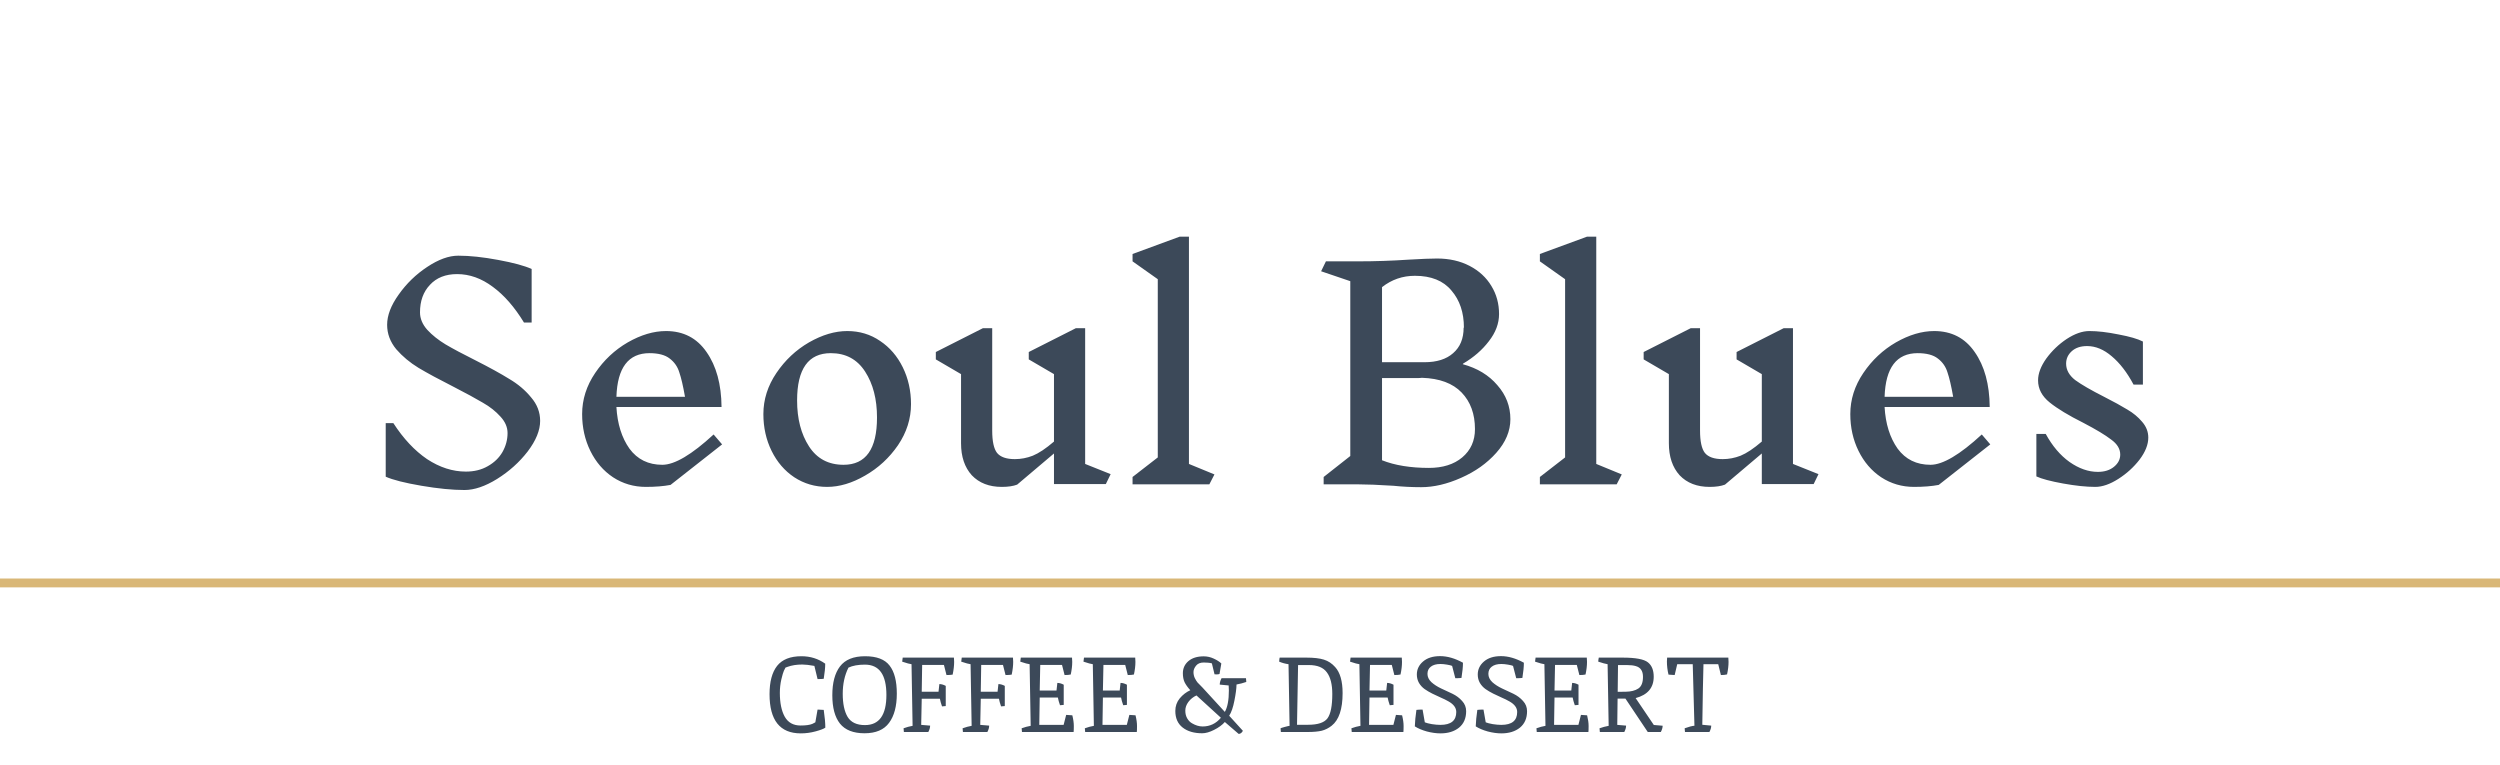
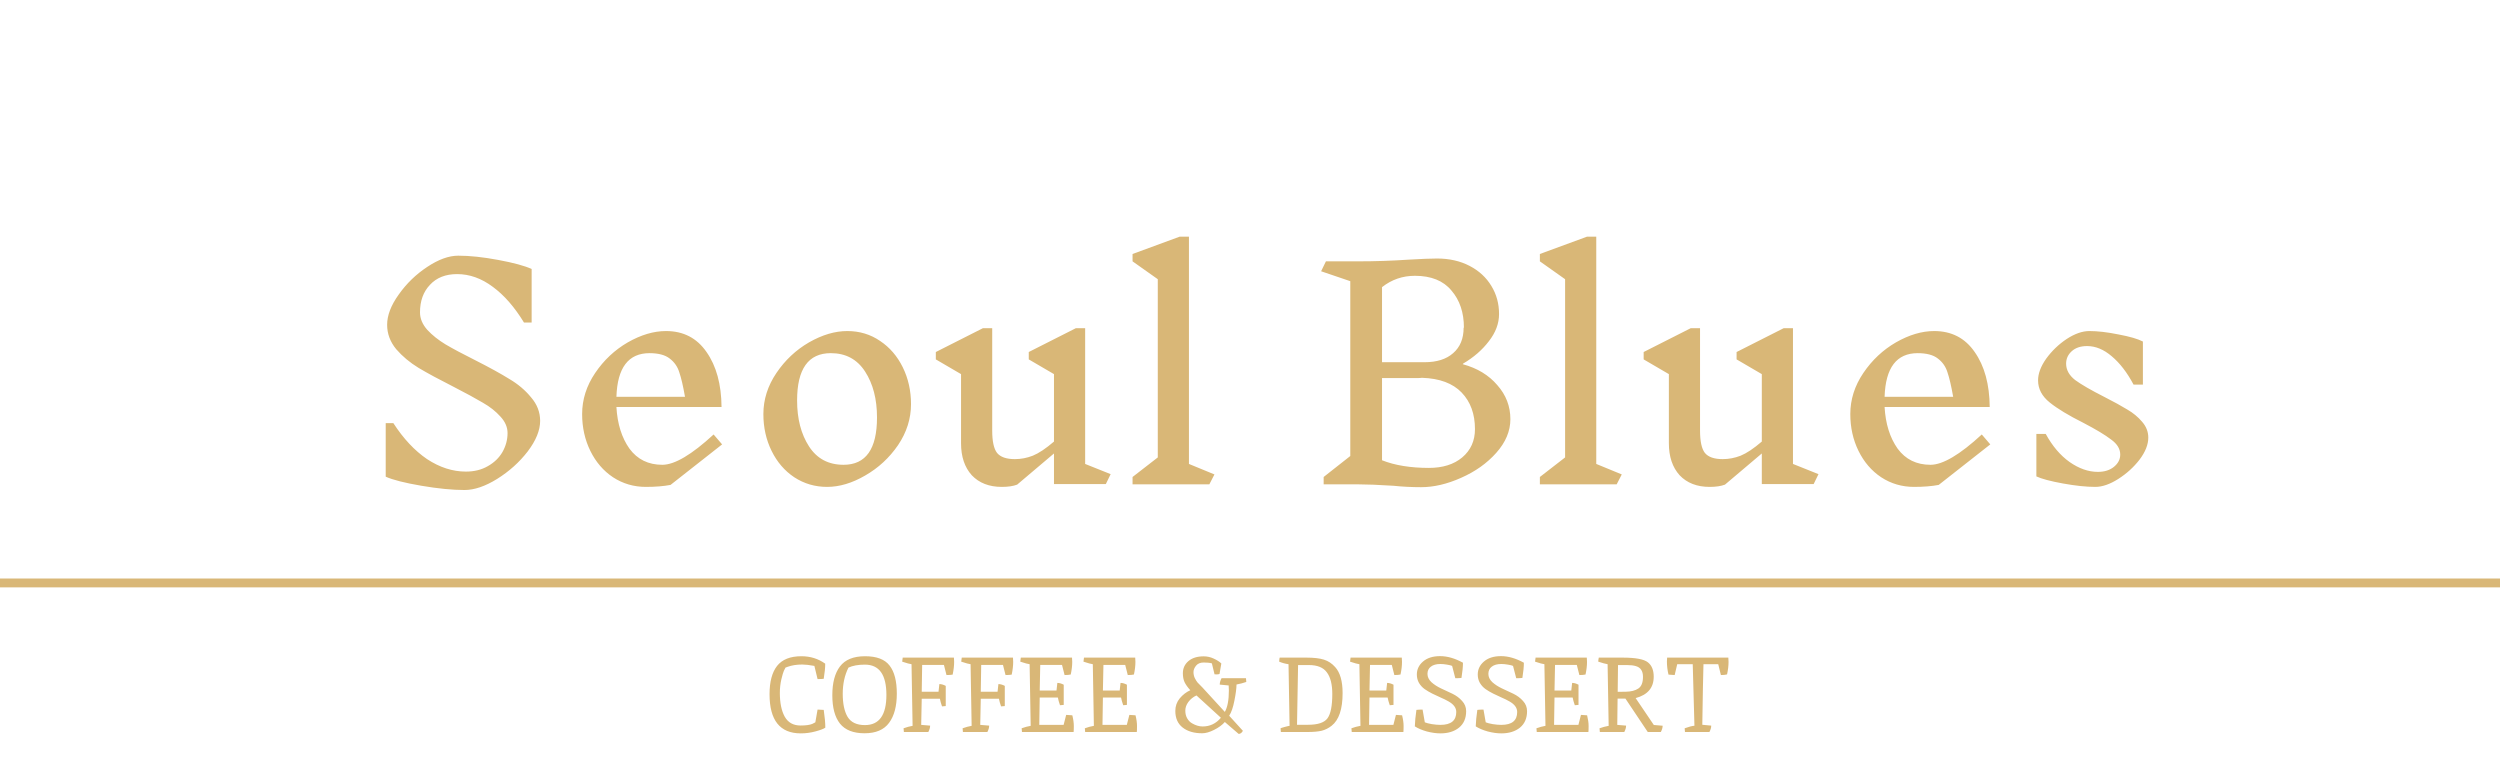
<svg xmlns="http://www.w3.org/2000/svg" width="847" height="259" viewBox="0 0 847 259" fill="none">
-   <path d="M171.96 146.72C171.96 144.736 171.16 142.88 169.56 141.152C167.96 139.36 165.976 137.792 163.608 136.448C161.24 135.04 157.944 133.248 153.72 131.072C148.792 128.576 144.824 126.432 141.816 124.64C138.872 122.848 136.344 120.736 134.232 118.304C132.184 115.808 131.16 113.056 131.16 110.048C131.16 106.848 132.472 103.424 135.096 99.776C137.72 96.064 140.92 92.96 144.696 90.464C148.536 87.904 152.056 86.624 155.256 86.624C159.16 86.624 163.672 87.104 168.792 88.064C173.976 89.024 177.752 90.048 180.12 91.136V109.28H177.528C174.328 104.032 170.808 100 166.968 97.184C163.128 94.304 159.096 92.864 154.872 92.864C150.968 92.864 147.896 94.08 145.656 96.512C143.416 98.88 142.296 101.984 142.296 105.824C142.296 107.936 143.128 109.92 144.792 111.776C146.456 113.568 148.504 115.2 150.936 116.672C153.432 118.144 156.792 119.936 161.016 122.048C165.816 124.48 169.656 126.592 172.536 128.384C175.48 130.112 177.944 132.192 179.928 134.624C181.976 136.992 183 139.648 183 142.592C183 145.792 181.592 149.248 178.776 152.96C175.96 156.608 172.504 159.712 168.408 162.272C164.376 164.768 160.696 166.016 157.368 166.016C153.272 166.016 148.408 165.536 142.776 164.576C137.144 163.616 133.112 162.592 130.68 161.504V143.36H133.272C136.664 148.608 140.472 152.672 144.696 155.552C148.984 158.368 153.368 159.776 157.848 159.776C160.664 159.776 163.128 159.168 165.24 157.952C167.416 156.736 169.08 155.136 170.232 153.152C171.384 151.104 171.96 148.96 171.96 146.72ZM227.179 164.288C224.811 164.736 222.027 164.96 218.827 164.96C214.731 164.96 211.019 163.872 207.691 161.696C204.427 159.52 201.867 156.544 200.011 152.768C198.155 148.992 197.227 144.832 197.227 140.288C197.227 135.36 198.699 130.72 201.643 126.368C204.587 122.016 208.267 118.56 212.683 116C217.163 113.44 221.483 112.16 225.643 112.16C231.531 112.16 236.107 114.528 239.371 119.264C242.699 124 244.395 130.208 244.459 137.888H208.843C209.163 143.584 210.635 148.288 213.259 152C215.947 155.648 219.659 157.472 224.395 157.472C228.555 157.472 234.347 154.048 241.771 147.2L244.651 150.56L227.179 164.288ZM220.075 119.648C212.907 119.648 209.163 124.576 208.843 134.432H232.075C231.435 130.784 230.795 128.032 230.155 126.176C229.579 124.256 228.491 122.688 226.891 121.472C225.355 120.256 223.051 119.648 219.979 119.648H220.075ZM287.049 112.16C291.209 112.16 294.921 113.28 298.185 115.52C301.449 117.696 304.009 120.672 305.865 124.448C307.721 128.224 308.649 132.384 308.649 136.928C308.649 141.856 307.177 146.496 304.233 150.848C301.289 155.136 297.577 158.56 293.097 161.12C288.681 163.68 284.393 164.96 280.233 164.96C276.137 164.96 272.425 163.872 269.097 161.696C265.833 159.52 263.273 156.544 261.417 152.768C259.561 148.992 258.633 144.832 258.633 140.288C258.633 135.36 260.105 130.72 263.049 126.368C265.993 122.016 269.673 118.56 274.089 116C278.569 113.44 282.889 112.16 287.049 112.16ZM281.481 119.648C273.865 119.648 270.057 124.992 270.057 135.68C270.057 141.888 271.401 147.072 274.089 151.232C276.777 155.392 280.681 157.472 285.801 157.472C293.353 157.472 297.129 152.128 297.129 141.44C297.129 135.232 295.785 130.048 293.097 125.888C290.409 121.728 286.537 119.648 281.481 119.648ZM374.657 164H357.089V153.632L344.609 164.192C343.265 164.704 341.537 164.96 339.425 164.96C335.137 164.96 331.745 163.648 329.249 161.024C326.817 158.336 325.601 154.72 325.601 150.176V126.752L317.057 121.76V119.264L332.993 111.2H336.161V145.856C336.161 149.504 336.705 152.032 337.793 153.44C338.945 154.848 340.961 155.552 343.841 155.552C345.889 155.552 347.905 155.168 349.889 154.4C351.937 153.568 354.337 151.968 357.089 149.6V126.752L348.545 121.76V119.264L364.481 111.2H367.649V157.184L376.289 160.64L374.657 164ZM409.727 164.096H383.711V161.6L392.255 154.976V94.592L383.711 88.544V86.048L399.647 80.192H402.815V157.184L411.455 160.736L409.727 164.096ZM495.59 123.392C500.518 124.736 504.422 127.104 507.302 130.496C510.246 133.824 511.718 137.664 511.718 142.016C511.718 146.048 510.118 149.856 506.918 153.44C503.782 156.96 499.814 159.776 495.014 161.888C490.278 164 485.766 165.056 481.478 165.056C478.278 165.056 475.142 164.896 472.07 164.576C466.95 164.256 462.982 164.096 460.166 164.096H448.454V161.6L457.478 154.496V95.264L447.59 91.904L449.222 88.544H460.07C465.894 88.544 471.622 88.352 477.254 87.968C481.606 87.712 484.806 87.584 486.854 87.584C491.014 87.584 494.694 88.416 497.894 90.08C501.094 91.744 503.558 94.016 505.286 96.896C507.014 99.712 507.878 102.88 507.878 106.4C507.878 109.6 506.726 112.672 504.422 115.616C502.182 118.56 499.27 121.088 495.686 123.2L495.59 123.392ZM495.974 111.008C495.974 105.888 494.566 101.696 491.75 98.432C488.998 95.104 484.87 93.44 479.366 93.44C475.206 93.44 471.494 94.72 468.23 97.28V122.72H482.63C486.79 122.72 490.022 121.696 492.326 119.648C494.694 117.6 495.878 114.72 495.878 111.008H495.974ZM484.07 158.528C488.806 158.528 492.582 157.344 495.398 154.976C498.278 152.544 499.718 149.344 499.718 145.376C499.718 140.256 498.214 136.128 495.206 132.992C492.198 129.856 487.718 128.192 481.766 128C481.318 128.064 480.71 128.096 479.942 128.096H468.23V155.936C472.582 157.664 477.894 158.528 484.166 158.528H484.07ZM547.727 164.096H521.711V161.6L530.255 154.976V94.592L521.711 88.544V86.048L537.647 80.192H540.815V157.184L549.455 160.736L547.727 164.096ZM614.469 164H596.901V153.632L584.421 164.192C583.077 164.704 581.349 164.96 579.237 164.96C574.949 164.96 571.557 163.648 569.061 161.024C566.629 158.336 565.413 154.72 565.413 150.176V126.752L556.869 121.76V119.264L572.805 111.2H575.973V145.856C575.973 149.504 576.517 152.032 577.605 153.44C578.757 154.848 580.773 155.552 583.653 155.552C585.701 155.552 587.717 155.168 589.701 154.4C591.749 153.568 594.149 151.968 596.901 149.6V126.752L588.357 121.76V119.264L604.293 111.2H607.461V157.184L616.101 160.64L614.469 164ZM656.835 164.288C654.467 164.736 651.683 164.96 648.483 164.96C644.387 164.96 640.675 163.872 637.347 161.696C634.083 159.52 631.523 156.544 629.667 152.768C627.811 148.992 626.883 144.832 626.883 140.288C626.883 135.36 628.355 130.72 631.299 126.368C634.243 122.016 637.923 118.56 642.339 116C646.819 113.44 651.139 112.16 655.299 112.16C661.187 112.16 665.763 114.528 669.027 119.264C672.355 124 674.051 130.208 674.115 137.888H638.499C638.819 143.584 640.291 148.288 642.915 152C645.603 155.648 649.315 157.472 654.051 157.472C658.211 157.472 664.003 154.048 671.427 147.2L674.307 150.56L656.835 164.288ZM649.731 119.648C642.563 119.648 638.819 124.576 638.499 134.432H661.731C661.091 130.784 660.451 128.032 659.811 126.176C659.235 124.256 658.147 122.688 656.547 121.472C655.011 120.256 652.707 119.648 649.635 119.648H649.731ZM718.337 154.016C718.337 152.096 717.313 150.4 715.265 148.928C713.281 147.392 710.145 145.504 705.857 143.264C700.865 140.768 697.057 138.464 694.433 136.352C691.809 134.24 690.497 131.744 690.497 128.864C690.497 126.56 691.425 124.096 693.281 121.472C695.201 118.848 697.505 116.64 700.193 114.848C702.945 113.056 705.505 112.16 707.873 112.16C710.689 112.16 713.985 112.544 717.761 113.312C721.537 114.016 724.289 114.816 726.017 115.712V130.304H722.849C720.673 126.208 718.209 123.008 715.457 120.704C712.769 118.4 709.985 117.248 707.105 117.248C704.929 117.248 703.201 117.824 701.921 118.976C700.641 120.128 700.001 121.536 700.001 123.2C700.001 125.312 701.025 127.168 703.073 128.768C705.185 130.304 708.449 132.192 712.865 134.432C716.129 136.096 718.753 137.536 720.737 138.752C722.721 139.904 724.385 141.28 725.729 142.88C727.137 144.48 727.841 146.272 727.841 148.256C727.841 150.624 726.849 153.12 724.865 155.744C722.881 158.304 720.481 160.48 717.665 162.272C714.849 164.064 712.257 164.96 709.889 164.96C706.817 164.96 703.169 164.576 698.945 163.808C694.721 163.04 691.713 162.24 689.921 161.408V147.008H693.089C695.329 151.104 698.017 154.272 701.153 156.512C704.353 158.752 707.553 159.872 710.753 159.872C712.993 159.872 714.817 159.296 716.225 158.144C717.633 156.992 718.337 155.616 718.337 154.016Z" fill="#3C4959" />
+   <path d="M171.96 146.72C171.96 144.736 171.16 142.88 169.56 141.152C167.96 139.36 165.976 137.792 163.608 136.448C161.24 135.04 157.944 133.248 153.72 131.072C148.792 128.576 144.824 126.432 141.816 124.64C138.872 122.848 136.344 120.736 134.232 118.304C132.184 115.808 131.16 113.056 131.16 110.048C131.16 106.848 132.472 103.424 135.096 99.776C137.72 96.064 140.92 92.96 144.696 90.464C148.536 87.904 152.056 86.624 155.256 86.624C159.16 86.624 163.672 87.104 168.792 88.064C173.976 89.024 177.752 90.048 180.12 91.136V109.28H177.528C174.328 104.032 170.808 100 166.968 97.184C163.128 94.304 159.096 92.864 154.872 92.864C150.968 92.864 147.896 94.08 145.656 96.512C143.416 98.88 142.296 101.984 142.296 105.824C142.296 107.936 143.128 109.92 144.792 111.776C146.456 113.568 148.504 115.2 150.936 116.672C153.432 118.144 156.792 119.936 161.016 122.048C165.816 124.48 169.656 126.592 172.536 128.384C175.48 130.112 177.944 132.192 179.928 134.624C181.976 136.992 183 139.648 183 142.592C183 145.792 181.592 149.248 178.776 152.96C175.96 156.608 172.504 159.712 168.408 162.272C164.376 164.768 160.696 166.016 157.368 166.016C153.272 166.016 148.408 165.536 142.776 164.576C137.144 163.616 133.112 162.592 130.68 161.504V143.36H133.272C136.664 148.608 140.472 152.672 144.696 155.552C148.984 158.368 153.368 159.776 157.848 159.776C160.664 159.776 163.128 159.168 165.24 157.952C167.416 156.736 169.08 155.136 170.232 153.152C171.384 151.104 171.96 148.96 171.96 146.72ZM227.179 164.288C224.811 164.736 222.027 164.96 218.827 164.96C214.731 164.96 211.019 163.872 207.691 161.696C204.427 159.52 201.867 156.544 200.011 152.768C198.155 148.992 197.227 144.832 197.227 140.288C197.227 135.36 198.699 130.72 201.643 126.368C204.587 122.016 208.267 118.56 212.683 116C217.163 113.44 221.483 112.16 225.643 112.16C231.531 112.16 236.107 114.528 239.371 119.264C242.699 124 244.395 130.208 244.459 137.888H208.843C209.163 143.584 210.635 148.288 213.259 152C215.947 155.648 219.659 157.472 224.395 157.472C228.555 157.472 234.347 154.048 241.771 147.2L244.651 150.56L227.179 164.288ZM220.075 119.648C212.907 119.648 209.163 124.576 208.843 134.432H232.075C231.435 130.784 230.795 128.032 230.155 126.176C229.579 124.256 228.491 122.688 226.891 121.472C225.355 120.256 223.051 119.648 219.979 119.648H220.075ZM287.049 112.16C291.209 112.16 294.921 113.28 298.185 115.52C301.449 117.696 304.009 120.672 305.865 124.448C307.721 128.224 308.649 132.384 308.649 136.928C308.649 141.856 307.177 146.496 304.233 150.848C301.289 155.136 297.577 158.56 293.097 161.12C288.681 163.68 284.393 164.96 280.233 164.96C276.137 164.96 272.425 163.872 269.097 161.696C265.833 159.52 263.273 156.544 261.417 152.768C259.561 148.992 258.633 144.832 258.633 140.288C258.633 135.36 260.105 130.72 263.049 126.368C265.993 122.016 269.673 118.56 274.089 116C278.569 113.44 282.889 112.16 287.049 112.16ZM281.481 119.648C273.865 119.648 270.057 124.992 270.057 135.68C270.057 141.888 271.401 147.072 274.089 151.232C276.777 155.392 280.681 157.472 285.801 157.472C293.353 157.472 297.129 152.128 297.129 141.44C297.129 135.232 295.785 130.048 293.097 125.888C290.409 121.728 286.537 119.648 281.481 119.648ZM374.657 164H357.089V153.632L344.609 164.192C343.265 164.704 341.537 164.96 339.425 164.96C335.137 164.96 331.745 163.648 329.249 161.024C326.817 158.336 325.601 154.72 325.601 150.176V126.752L317.057 121.76V119.264L332.993 111.2H336.161V145.856C336.161 149.504 336.705 152.032 337.793 153.44C338.945 154.848 340.961 155.552 343.841 155.552C345.889 155.552 347.905 155.168 349.889 154.4C351.937 153.568 354.337 151.968 357.089 149.6V126.752L348.545 121.76V119.264L364.481 111.2H367.649V157.184L376.289 160.64L374.657 164ZM409.727 164.096H383.711V161.6L392.255 154.976V94.592L383.711 88.544V86.048L399.647 80.192H402.815V157.184L411.455 160.736L409.727 164.096ZM495.59 123.392C500.518 124.736 504.422 127.104 507.302 130.496C510.246 133.824 511.718 137.664 511.718 142.016C511.718 146.048 510.118 149.856 506.918 153.44C503.782 156.96 499.814 159.776 495.014 161.888C490.278 164 485.766 165.056 481.478 165.056C478.278 165.056 475.142 164.896 472.07 164.576C466.95 164.256 462.982 164.096 460.166 164.096H448.454V161.6L457.478 154.496V95.264L447.59 91.904L449.222 88.544H460.07C465.894 88.544 471.622 88.352 477.254 87.968C481.606 87.712 484.806 87.584 486.854 87.584C491.014 87.584 494.694 88.416 497.894 90.08C501.094 91.744 503.558 94.016 505.286 96.896C507.014 99.712 507.878 102.88 507.878 106.4C507.878 109.6 506.726 112.672 504.422 115.616C502.182 118.56 499.27 121.088 495.686 123.2L495.59 123.392ZM495.974 111.008C495.974 105.888 494.566 101.696 491.75 98.432C488.998 95.104 484.87 93.44 479.366 93.44C475.206 93.44 471.494 94.72 468.23 97.28V122.72H482.63C486.79 122.72 490.022 121.696 492.326 119.648C494.694 117.6 495.878 114.72 495.878 111.008H495.974ZM484.07 158.528C488.806 158.528 492.582 157.344 495.398 154.976C498.278 152.544 499.718 149.344 499.718 145.376C499.718 140.256 498.214 136.128 495.206 132.992C492.198 129.856 487.718 128.192 481.766 128C481.318 128.064 480.71 128.096 479.942 128.096H468.23V155.936C472.582 157.664 477.894 158.528 484.166 158.528H484.07ZM547.727 164.096H521.711V161.6L530.255 154.976V94.592L521.711 88.544V86.048L537.647 80.192H540.815V157.184L549.455 160.736L547.727 164.096ZM614.469 164H596.901V153.632L584.421 164.192C583.077 164.704 581.349 164.96 579.237 164.96C574.949 164.96 571.557 163.648 569.061 161.024C566.629 158.336 565.413 154.72 565.413 150.176V126.752L556.869 121.76V119.264L572.805 111.2H575.973V145.856C575.973 149.504 576.517 152.032 577.605 153.44C578.757 154.848 580.773 155.552 583.653 155.552C585.701 155.552 587.717 155.168 589.701 154.4C591.749 153.568 594.149 151.968 596.901 149.6V126.752L588.357 121.76V119.264L604.293 111.2H607.461V157.184L616.101 160.64L614.469 164ZM656.835 164.288C654.467 164.736 651.683 164.96 648.483 164.96C644.387 164.96 640.675 163.872 637.347 161.696C634.083 159.52 631.523 156.544 629.667 152.768C627.811 148.992 626.883 144.832 626.883 140.288C626.883 135.36 628.355 130.72 631.299 126.368C634.243 122.016 637.923 118.56 642.339 116C646.819 113.44 651.139 112.16 655.299 112.16C661.187 112.16 665.763 114.528 669.027 119.264C672.355 124 674.051 130.208 674.115 137.888H638.499C638.819 143.584 640.291 148.288 642.915 152C645.603 155.648 649.315 157.472 654.051 157.472C658.211 157.472 664.003 154.048 671.427 147.2L674.307 150.56L656.835 164.288ZM649.731 119.648C642.563 119.648 638.819 124.576 638.499 134.432H661.731C661.091 130.784 660.451 128.032 659.811 126.176C659.235 124.256 658.147 122.688 656.547 121.472C655.011 120.256 652.707 119.648 649.635 119.648H649.731ZM718.337 154.016C718.337 152.096 717.313 150.4 715.265 148.928C713.281 147.392 710.145 145.504 705.857 143.264C700.865 140.768 697.057 138.464 694.433 136.352C691.809 134.24 690.497 131.744 690.497 128.864C690.497 126.56 691.425 124.096 693.281 121.472C695.201 118.848 697.505 116.64 700.193 114.848C702.945 113.056 705.505 112.16 707.873 112.16C710.689 112.16 713.985 112.544 717.761 113.312C721.537 114.016 724.289 114.816 726.017 115.712V130.304H722.849C720.673 126.208 718.209 123.008 715.457 120.704C712.769 118.4 709.985 117.248 707.105 117.248C704.929 117.248 703.201 117.824 701.921 118.976C700.641 120.128 700.001 121.536 700.001 123.2C700.001 125.312 701.025 127.168 703.073 128.768C705.185 130.304 708.449 132.192 712.865 134.432C716.129 136.096 718.753 137.536 720.737 138.752C722.721 139.904 724.385 141.28 725.729 142.88C727.137 144.48 727.841 146.272 727.841 148.256C727.841 150.624 726.849 153.12 724.865 155.744C722.881 158.304 720.481 160.48 717.665 162.272C714.849 164.064 712.257 164.96 709.889 164.96C706.817 164.96 703.169 164.576 698.945 163.808C694.721 163.04 691.713 162.24 689.921 161.408V147.008H693.089C695.329 151.104 698.017 154.272 701.153 156.512C704.353 158.752 707.553 159.872 710.753 159.872C712.993 159.872 714.817 159.296 716.225 158.144C717.633 156.992 718.337 155.616 718.337 154.016Z" fill="#D9B777" />
  <rect y="196" width="847" height="3" fill="#D9B777" />
-   <path d="M271.304 248.468C264.248 248.468 260.72 244.04 260.72 235.184C260.72 230.984 261.572 227.792 263.276 225.608C265.004 223.424 267.752 222.332 271.52 222.332C274.544 222.332 277.232 223.172 279.584 224.852C279.584 226.196 279.416 227.9 279.08 229.964C278.744 230.036 278.048 230.072 276.992 230.072L275.912 225.608C274.208 225.296 272.84 225.14 271.808 225.14C269.912 225.14 268.244 225.404 266.804 225.932L266.12 226.184C265.976 226.424 265.796 226.784 265.58 227.264C265.364 227.72 265.076 228.692 264.716 230.18C264.38 231.668 264.212 233.192 264.212 234.752C264.212 238.136 264.764 240.824 265.868 242.816C266.996 244.808 268.784 245.804 271.232 245.804C272.984 245.804 274.304 245.624 275.192 245.264C275.432 245.144 275.78 244.964 276.236 244.724L276.992 240.404L279.08 240.512C279.44 242.984 279.62 244.988 279.62 246.524C279.116 246.908 278.024 247.328 276.344 247.784C274.688 248.24 273.008 248.468 271.304 248.468ZM293.042 245.66C297.89 245.66 300.314 242.252 300.314 235.436C300.314 228.596 297.89 225.176 293.042 225.176C290.762 225.176 288.902 225.512 287.462 226.184C286.166 228.752 285.518 231.716 285.518 235.076C285.518 238.412 286.07 241.016 287.174 242.888C288.302 244.736 290.258 245.66 293.042 245.66ZM281.99 235.544C281.99 231.32 282.854 228.068 284.582 225.788C286.334 223.484 289.166 222.332 293.078 222.332C297.014 222.332 299.786 223.388 301.394 225.5C303.026 227.588 303.842 230.756 303.842 235.004C303.842 239.252 302.966 242.552 301.214 244.904C299.486 247.256 296.714 248.432 292.898 248.432C289.106 248.432 286.334 247.34 284.582 245.156C282.854 242.972 281.99 239.768 281.99 235.544ZM312.282 236.732L312.102 245.588L315.126 245.84C315.126 246.512 314.922 247.232 314.514 248H306.234L306.126 246.74C307.182 246.356 308.202 246.08 309.186 245.912C309.042 236.552 308.922 229.592 308.826 225.032C308.298 224.984 307.242 224.696 305.658 224.168L305.838 222.8H323.19C323.238 223.112 323.262 223.592 323.262 224.24C323.262 225.536 323.094 226.976 322.758 228.56C322.23 228.656 321.534 228.704 320.67 228.704L319.806 225.284H312.426C312.378 227.3 312.33 230.324 312.282 234.356H317.97L318.258 231.764C318.93 231.764 319.65 231.968 320.418 232.376V239.216L319.158 239.324C318.798 238.292 318.558 237.428 318.438 236.732H312.282ZM332.286 236.732L332.106 245.588L335.13 245.84C335.13 246.512 334.926 247.232 334.518 248H326.238L326.13 246.74C327.186 246.356 328.206 246.08 329.19 245.912C329.046 236.552 328.926 229.592 328.83 225.032C328.302 224.984 327.246 224.696 325.662 224.168L325.842 222.8H343.194C343.242 223.112 343.266 223.592 343.266 224.24C343.266 225.536 343.098 226.976 342.762 228.56C342.234 228.656 341.538 228.704 340.674 228.704L339.81 225.284H332.43C332.382 227.3 332.334 230.324 332.286 234.356H337.974L338.262 231.764C338.934 231.764 339.654 231.968 340.422 232.376V239.216L339.162 239.324C338.802 238.292 338.562 237.428 338.442 236.732H332.286ZM352.434 225.284L352.254 233.96H357.942L358.23 231.368C358.902 231.368 359.622 231.572 360.39 231.98V238.82L359.13 238.928C358.77 237.896 358.53 237.032 358.41 236.336H352.254C352.206 238.424 352.158 241.508 352.11 245.588H360.354L361.218 242.204L363.306 242.348C363.642 243.716 363.81 244.928 363.81 245.984C363.81 247.016 363.786 247.688 363.738 248H346.242L346.134 246.74C347.19 246.356 348.21 246.08 349.194 245.912C349.05 236.552 348.93 229.592 348.834 225.032C348.306 224.984 347.25 224.696 345.666 224.168L345.846 222.8H363.198C363.246 223.112 363.27 223.592 363.27 224.24C363.27 225.56 363.102 226.988 362.766 228.524C362.238 228.644 361.542 228.704 360.678 228.704L359.814 225.284H352.434ZM373.844 225.284L373.664 233.96H379.352L379.64 231.368C380.312 231.368 381.032 231.572 381.8 231.98V238.82L380.54 238.928C380.18 237.896 379.94 237.032 379.82 236.336H373.664C373.616 238.424 373.568 241.508 373.52 245.588H381.764L382.628 242.204L384.716 242.348C385.052 243.716 385.22 244.928 385.22 245.984C385.22 247.016 385.196 247.688 385.148 248H367.652L367.544 246.74C368.6 246.356 369.62 246.08 370.604 245.912C370.46 236.552 370.34 229.592 370.244 225.032C369.716 224.984 368.66 224.696 367.076 224.168L367.256 222.8H384.608C384.656 223.112 384.68 223.592 384.68 224.24C384.68 225.56 384.512 226.988 384.176 228.524C383.648 228.644 382.952 228.704 382.088 228.704L381.224 225.284H373.844ZM405.362 235.616C404.258 236.12 403.346 236.852 402.626 237.812C401.93 238.748 401.582 239.732 401.582 240.764C401.582 241.772 401.798 242.648 402.23 243.392C402.662 244.136 403.202 244.688 403.85 245.048C405.074 245.768 406.274 246.128 407.45 246.128C409.922 246.128 411.986 245.144 413.642 243.176L405.362 235.616ZM407.306 248.432C404.546 248.432 402.338 247.784 400.682 246.488C399.026 245.192 398.198 243.32 398.198 240.872C398.198 239.24 398.702 237.812 399.71 236.588C400.742 235.364 401.93 234.452 403.274 233.852C402.386 232.868 401.738 231.956 401.33 231.116C400.946 230.276 400.754 229.268 400.754 228.092C400.754 226.436 401.378 225.068 402.626 223.988C403.898 222.908 405.626 222.368 407.81 222.368C408.986 222.368 410.114 222.62 411.194 223.124C412.298 223.628 413.162 224.18 413.786 224.78L413.174 228.344C412.91 228.44 412.574 228.488 412.166 228.488L411.482 228.452L410.582 224.744C409.886 224.552 408.962 224.456 407.81 224.456C406.658 224.456 405.794 224.816 405.218 225.536C404.642 226.256 404.354 226.976 404.354 227.696C404.354 228.416 404.498 229.088 404.786 229.712C405.098 230.336 405.41 230.84 405.722 231.224C406.058 231.584 406.622 232.16 407.414 232.952C408.158 233.72 410.678 236.468 414.974 241.196C415.886 239.588 416.342 237.164 416.342 233.924C416.342 233.228 416.318 232.664 416.27 232.232L413.246 231.944C413.246 231.272 413.45 230.552 413.858 229.784H422.138L422.246 231.044C421.142 231.428 420.038 231.716 418.934 231.908C418.91 233.3 418.67 235.124 418.214 237.38C417.782 239.636 417.194 241.34 416.45 242.492L421.094 247.604C420.71 248.3 420.23 248.648 419.654 248.648L414.974 244.616C414.086 245.624 412.874 246.512 411.338 247.28C409.826 248.048 408.482 248.432 407.306 248.432ZM454.873 234.824C454.873 240.248 453.637 243.932 451.165 245.876C450.133 246.692 449.017 247.256 447.817 247.568C446.617 247.856 445.045 248 443.101 248H433.957L433.849 246.74C433.945 246.668 434.437 246.512 435.325 246.272C436.213 246.032 436.741 245.912 436.909 245.912C436.765 236.552 436.645 229.592 436.549 225.032C435.469 224.888 434.413 224.6 433.381 224.168C433.429 223.352 433.489 222.896 433.561 222.8H442.633C445.129 222.8 447.097 223.028 448.537 223.484C450.001 223.94 451.273 224.78 452.353 226.004C454.033 227.852 454.873 230.792 454.873 234.824ZM451.381 235.112C451.381 231.872 450.769 229.436 449.545 227.804C448.345 226.148 446.317 225.32 443.461 225.32H439.789C439.693 229.736 439.573 236.48 439.429 245.552H443.209C446.497 245.552 448.681 244.82 449.761 243.356C450.841 241.868 451.381 239.12 451.381 235.112ZM464.161 225.284L463.981 233.96H469.669L469.957 231.368C470.629 231.368 471.349 231.572 472.117 231.98V238.82L470.857 238.928C470.497 237.896 470.257 237.032 470.137 236.336H463.981C463.933 238.424 463.885 241.508 463.837 245.588H472.081L472.945 242.204L475.033 242.348C475.369 243.716 475.537 244.928 475.537 245.984C475.537 247.016 475.513 247.688 475.465 248H457.969L457.861 246.74C458.917 246.356 459.937 246.08 460.921 245.912C460.777 236.552 460.657 229.592 460.561 225.032C460.033 224.984 458.977 224.696 457.393 224.168L457.573 222.8H474.925C474.973 223.112 474.997 223.592 474.997 224.24C474.997 225.56 474.829 226.988 474.492 228.524C473.965 228.644 473.269 228.704 472.405 228.704L471.541 225.284H464.161ZM488.019 245.588C491.595 245.588 493.383 244.136 493.383 241.232C493.383 239.816 492.507 238.616 490.755 237.632C489.963 237.176 489.087 236.744 488.127 236.336C487.191 235.928 486.243 235.484 485.283 235.004C484.323 234.524 483.447 234.008 482.655 233.456C481.887 232.904 481.251 232.208 480.747 231.368C480.267 230.528 480.027 229.58 480.027 228.524C480.027 226.796 480.723 225.332 482.115 224.132C483.531 222.908 485.463 222.296 487.911 222.296C490.359 222.296 492.939 223.04 495.651 224.528C495.651 225.896 495.483 227.612 495.147 229.676C494.619 229.748 493.923 229.784 493.059 229.784L491.979 225.608C491.691 225.464 491.115 225.32 490.251 225.176C489.411 225.032 488.667 224.96 488.019 224.96C486.627 224.96 485.547 225.26 484.779 225.86C484.011 226.436 483.627 227.252 483.627 228.308C483.627 229.34 484.071 230.276 484.959 231.116C485.871 231.932 486.963 232.64 488.235 233.24C489.531 233.816 490.815 234.416 492.087 235.04C493.383 235.664 494.475 236.48 495.363 237.488C496.275 238.472 496.731 239.624 496.731 240.944C496.731 243.344 495.927 245.204 494.319 246.524C492.711 247.82 490.611 248.468 488.019 248.468C486.603 248.468 485.067 248.252 483.411 247.82C481.779 247.364 480.423 246.788 479.343 246.092C479.391 244.484 479.571 242.624 479.883 240.512C480.411 240.44 481.107 240.404 481.971 240.404L482.727 244.724C483.255 244.94 484.047 245.144 485.103 245.336C486.183 245.504 487.155 245.588 488.019 245.588ZM508.655 245.588C512.231 245.588 514.019 244.136 514.019 241.232C514.019 239.816 513.143 238.616 511.391 237.632C510.599 237.176 509.723 236.744 508.763 236.336C507.827 235.928 506.879 235.484 505.919 235.004C504.959 234.524 504.083 234.008 503.291 233.456C502.523 232.904 501.887 232.208 501.383 231.368C500.903 230.528 500.663 229.58 500.663 228.524C500.663 226.796 501.359 225.332 502.751 224.132C504.167 222.908 506.099 222.296 508.547 222.296C510.995 222.296 513.575 223.04 516.287 224.528C516.287 225.896 516.119 227.612 515.783 229.676C515.255 229.748 514.559 229.784 513.695 229.784L512.615 225.608C512.327 225.464 511.751 225.32 510.887 225.176C510.047 225.032 509.303 224.96 508.655 224.96C507.263 224.96 506.183 225.26 505.415 225.86C504.647 226.436 504.263 227.252 504.263 228.308C504.263 229.34 504.707 230.276 505.595 231.116C506.507 231.932 507.599 232.64 508.871 233.24C510.167 233.816 511.451 234.416 512.723 235.04C514.019 235.664 515.111 236.48 515.999 237.488C516.911 238.472 517.367 239.624 517.367 240.944C517.367 243.344 516.563 245.204 514.955 246.524C513.347 247.82 511.247 248.468 508.655 248.468C507.239 248.468 505.703 248.252 504.047 247.82C502.415 247.364 501.059 246.788 499.979 246.092C500.027 244.484 500.207 242.624 500.519 240.512C501.047 240.44 501.743 240.404 502.607 240.404L503.363 244.724C503.891 244.94 504.683 245.144 505.739 245.336C506.819 245.504 507.791 245.588 508.655 245.588ZM526.844 225.284L526.664 233.96H532.352L532.64 231.368C533.312 231.368 534.032 231.572 534.8 231.98V238.82L533.54 238.928C533.18 237.896 532.94 237.032 532.82 236.336H526.664C526.616 238.424 526.568 241.508 526.52 245.588H534.764L535.628 242.204L537.716 242.348C538.052 243.716 538.22 244.928 538.22 245.984C538.22 247.016 538.196 247.688 538.148 248H520.652L520.544 246.74C521.6 246.356 522.62 246.08 523.604 245.912C523.46 236.552 523.34 229.592 523.244 225.032C522.716 224.984 521.66 224.696 520.076 224.168L520.256 222.8H537.608C537.656 223.112 537.68 223.592 537.68 224.24C537.68 225.56 537.512 226.988 537.176 228.524C536.648 228.644 535.952 228.704 535.088 228.704L534.224 225.284H526.844ZM554.23 225.68C553.462 225.44 552.442 225.32 551.17 225.32H548.182L548.074 234.392L550.81 234.356C552.586 234.332 554.002 233.972 555.058 233.276C556.114 232.58 556.642 231.26 556.642 229.316C556.642 227.348 555.838 226.136 554.23 225.68ZM548.038 236.696L547.93 245.588L550.918 245.84C550.918 246.512 550.714 247.232 550.306 248H542.026L541.918 246.74C542.926 246.38 543.958 246.104 545.014 245.912C544.87 236.792 544.75 229.832 544.654 225.032C543.982 224.936 542.926 224.648 541.486 224.168C541.486 223.856 541.546 223.4 541.666 222.8H549.766C554.158 222.8 557.014 223.34 558.334 224.42C559.63 225.452 560.278 227.072 560.278 229.28C560.278 233 558.238 235.412 554.158 236.516L560.314 245.624L563.302 245.876C563.302 246.524 563.098 247.232 562.69 248H558.262L550.702 236.696H548.038ZM577.135 225.032C577.015 229.064 576.883 235.904 576.739 245.552L579.763 245.84C579.763 246.512 579.559 247.232 579.151 248H570.871L570.763 246.74C572.155 246.236 573.259 245.948 574.075 245.876C573.835 236.612 573.643 229.664 573.499 225.032H568.243L567.379 228.704L565.291 228.56C564.931 227.096 564.751 225.608 564.751 224.096C564.751 223.808 564.775 223.376 564.823 222.8H585.559C585.607 223.112 585.631 223.592 585.631 224.24C585.631 225.536 585.463 226.952 585.127 228.488C584.599 228.632 583.903 228.704 583.039 228.704L582.139 225.032H577.135Z" fill="#3C4959" />
+   <path d="M271.304 248.468C264.248 248.468 260.72 244.04 260.72 235.184C260.72 230.984 261.572 227.792 263.276 225.608C265.004 223.424 267.752 222.332 271.52 222.332C274.544 222.332 277.232 223.172 279.584 224.852C279.584 226.196 279.416 227.9 279.08 229.964C278.744 230.036 278.048 230.072 276.992 230.072L275.912 225.608C274.208 225.296 272.84 225.14 271.808 225.14C269.912 225.14 268.244 225.404 266.804 225.932L266.12 226.184C265.976 226.424 265.796 226.784 265.58 227.264C265.364 227.72 265.076 228.692 264.716 230.18C264.38 231.668 264.212 233.192 264.212 234.752C264.212 238.136 264.764 240.824 265.868 242.816C266.996 244.808 268.784 245.804 271.232 245.804C272.984 245.804 274.304 245.624 275.192 245.264C275.432 245.144 275.78 244.964 276.236 244.724L276.992 240.404L279.08 240.512C279.44 242.984 279.62 244.988 279.62 246.524C279.116 246.908 278.024 247.328 276.344 247.784C274.688 248.24 273.008 248.468 271.304 248.468ZM293.042 245.66C297.89 245.66 300.314 242.252 300.314 235.436C300.314 228.596 297.89 225.176 293.042 225.176C290.762 225.176 288.902 225.512 287.462 226.184C286.166 228.752 285.518 231.716 285.518 235.076C285.518 238.412 286.07 241.016 287.174 242.888C288.302 244.736 290.258 245.66 293.042 245.66ZM281.99 235.544C281.99 231.32 282.854 228.068 284.582 225.788C286.334 223.484 289.166 222.332 293.078 222.332C297.014 222.332 299.786 223.388 301.394 225.5C303.026 227.588 303.842 230.756 303.842 235.004C303.842 239.252 302.966 242.552 301.214 244.904C299.486 247.256 296.714 248.432 292.898 248.432C289.106 248.432 286.334 247.34 284.582 245.156C282.854 242.972 281.99 239.768 281.99 235.544ZM312.282 236.732L312.102 245.588L315.126 245.84C315.126 246.512 314.922 247.232 314.514 248H306.234L306.126 246.74C307.182 246.356 308.202 246.08 309.186 245.912C309.042 236.552 308.922 229.592 308.826 225.032C308.298 224.984 307.242 224.696 305.658 224.168L305.838 222.8H323.19C323.238 223.112 323.262 223.592 323.262 224.24C323.262 225.536 323.094 226.976 322.758 228.56C322.23 228.656 321.534 228.704 320.67 228.704L319.806 225.284H312.426C312.378 227.3 312.33 230.324 312.282 234.356H317.97L318.258 231.764C318.93 231.764 319.65 231.968 320.418 232.376V239.216L319.158 239.324C318.798 238.292 318.558 237.428 318.438 236.732H312.282ZM332.286 236.732L332.106 245.588L335.13 245.84C335.13 246.512 334.926 247.232 334.518 248H326.238L326.13 246.74C327.186 246.356 328.206 246.08 329.19 245.912C329.046 236.552 328.926 229.592 328.83 225.032C328.302 224.984 327.246 224.696 325.662 224.168L325.842 222.8H343.194C343.242 223.112 343.266 223.592 343.266 224.24C343.266 225.536 343.098 226.976 342.762 228.56C342.234 228.656 341.538 228.704 340.674 228.704L339.81 225.284H332.43C332.382 227.3 332.334 230.324 332.286 234.356H337.974L338.262 231.764C338.934 231.764 339.654 231.968 340.422 232.376V239.216L339.162 239.324C338.802 238.292 338.562 237.428 338.442 236.732H332.286ZM352.434 225.284L352.254 233.96H357.942L358.23 231.368C358.902 231.368 359.622 231.572 360.39 231.98V238.82L359.13 238.928C358.77 237.896 358.53 237.032 358.41 236.336H352.254C352.206 238.424 352.158 241.508 352.11 245.588H360.354L361.218 242.204L363.306 242.348C363.642 243.716 363.81 244.928 363.81 245.984C363.81 247.016 363.786 247.688 363.738 248H346.242L346.134 246.74C347.19 246.356 348.21 246.08 349.194 245.912C349.05 236.552 348.93 229.592 348.834 225.032C348.306 224.984 347.25 224.696 345.666 224.168L345.846 222.8H363.198C363.246 223.112 363.27 223.592 363.27 224.24C363.27 225.56 363.102 226.988 362.766 228.524C362.238 228.644 361.542 228.704 360.678 228.704L359.814 225.284H352.434ZM373.844 225.284L373.664 233.96H379.352L379.64 231.368C380.312 231.368 381.032 231.572 381.8 231.98V238.82L380.54 238.928C380.18 237.896 379.94 237.032 379.82 236.336H373.664C373.616 238.424 373.568 241.508 373.52 245.588H381.764L382.628 242.204L384.716 242.348C385.052 243.716 385.22 244.928 385.22 245.984C385.22 247.016 385.196 247.688 385.148 248H367.652L367.544 246.74C368.6 246.356 369.62 246.08 370.604 245.912C370.46 236.552 370.34 229.592 370.244 225.032C369.716 224.984 368.66 224.696 367.076 224.168L367.256 222.8H384.608C384.656 223.112 384.68 223.592 384.68 224.24C384.68 225.56 384.512 226.988 384.176 228.524C383.648 228.644 382.952 228.704 382.088 228.704L381.224 225.284H373.844ZM405.362 235.616C404.258 236.12 403.346 236.852 402.626 237.812C401.93 238.748 401.582 239.732 401.582 240.764C401.582 241.772 401.798 242.648 402.23 243.392C402.662 244.136 403.202 244.688 403.85 245.048C405.074 245.768 406.274 246.128 407.45 246.128C409.922 246.128 411.986 245.144 413.642 243.176L405.362 235.616ZM407.306 248.432C404.546 248.432 402.338 247.784 400.682 246.488C399.026 245.192 398.198 243.32 398.198 240.872C398.198 239.24 398.702 237.812 399.71 236.588C400.742 235.364 401.93 234.452 403.274 233.852C402.386 232.868 401.738 231.956 401.33 231.116C400.946 230.276 400.754 229.268 400.754 228.092C400.754 226.436 401.378 225.068 402.626 223.988C403.898 222.908 405.626 222.368 407.81 222.368C408.986 222.368 410.114 222.62 411.194 223.124C412.298 223.628 413.162 224.18 413.786 224.78L413.174 228.344C412.91 228.44 412.574 228.488 412.166 228.488L411.482 228.452L410.582 224.744C409.886 224.552 408.962 224.456 407.81 224.456C406.658 224.456 405.794 224.816 405.218 225.536C404.642 226.256 404.354 226.976 404.354 227.696C404.354 228.416 404.498 229.088 404.786 229.712C405.098 230.336 405.41 230.84 405.722 231.224C406.058 231.584 406.622 232.16 407.414 232.952C408.158 233.72 410.678 236.468 414.974 241.196C415.886 239.588 416.342 237.164 416.342 233.924C416.342 233.228 416.318 232.664 416.27 232.232L413.246 231.944C413.246 231.272 413.45 230.552 413.858 229.784H422.138L422.246 231.044C421.142 231.428 420.038 231.716 418.934 231.908C418.91 233.3 418.67 235.124 418.214 237.38C417.782 239.636 417.194 241.34 416.45 242.492L421.094 247.604C420.71 248.3 420.23 248.648 419.654 248.648L414.974 244.616C414.086 245.624 412.874 246.512 411.338 247.28C409.826 248.048 408.482 248.432 407.306 248.432ZM454.873 234.824C454.873 240.248 453.637 243.932 451.165 245.876C450.133 246.692 449.017 247.256 447.817 247.568C446.617 247.856 445.045 248 443.101 248H433.957L433.849 246.74C433.945 246.668 434.437 246.512 435.325 246.272C436.213 246.032 436.741 245.912 436.909 245.912C436.765 236.552 436.645 229.592 436.549 225.032C435.469 224.888 434.413 224.6 433.381 224.168C433.429 223.352 433.489 222.896 433.561 222.8H442.633C445.129 222.8 447.097 223.028 448.537 223.484C450.001 223.94 451.273 224.78 452.353 226.004C454.033 227.852 454.873 230.792 454.873 234.824ZM451.381 235.112C451.381 231.872 450.769 229.436 449.545 227.804C448.345 226.148 446.317 225.32 443.461 225.32H439.789C439.693 229.736 439.573 236.48 439.429 245.552H443.209C446.497 245.552 448.681 244.82 449.761 243.356C450.841 241.868 451.381 239.12 451.381 235.112ZM464.161 225.284L463.981 233.96H469.669L469.957 231.368C470.629 231.368 471.349 231.572 472.117 231.98V238.82L470.857 238.928C470.497 237.896 470.257 237.032 470.137 236.336H463.981C463.933 238.424 463.885 241.508 463.837 245.588H472.081L472.945 242.204L475.033 242.348C475.369 243.716 475.537 244.928 475.537 245.984C475.537 247.016 475.513 247.688 475.465 248H457.969L457.861 246.74C458.917 246.356 459.937 246.08 460.921 245.912C460.777 236.552 460.657 229.592 460.561 225.032C460.033 224.984 458.977 224.696 457.393 224.168L457.573 222.8H474.925C474.973 223.112 474.997 223.592 474.997 224.24C474.997 225.56 474.829 226.988 474.492 228.524C473.965 228.644 473.269 228.704 472.405 228.704L471.541 225.284H464.161ZM488.019 245.588C491.595 245.588 493.383 244.136 493.383 241.232C493.383 239.816 492.507 238.616 490.755 237.632C489.963 237.176 489.087 236.744 488.127 236.336C487.191 235.928 486.243 235.484 485.283 235.004C484.323 234.524 483.447 234.008 482.655 233.456C481.887 232.904 481.251 232.208 480.747 231.368C480.267 230.528 480.027 229.58 480.027 228.524C480.027 226.796 480.723 225.332 482.115 224.132C483.531 222.908 485.463 222.296 487.911 222.296C490.359 222.296 492.939 223.04 495.651 224.528C495.651 225.896 495.483 227.612 495.147 229.676C494.619 229.748 493.923 229.784 493.059 229.784L491.979 225.608C491.691 225.464 491.115 225.32 490.251 225.176C489.411 225.032 488.667 224.96 488.019 224.96C486.627 224.96 485.547 225.26 484.779 225.86C484.011 226.436 483.627 227.252 483.627 228.308C483.627 229.34 484.071 230.276 484.959 231.116C485.871 231.932 486.963 232.64 488.235 233.24C489.531 233.816 490.815 234.416 492.087 235.04C493.383 235.664 494.475 236.48 495.363 237.488C496.275 238.472 496.731 239.624 496.731 240.944C496.731 243.344 495.927 245.204 494.319 246.524C492.711 247.82 490.611 248.468 488.019 248.468C486.603 248.468 485.067 248.252 483.411 247.82C481.779 247.364 480.423 246.788 479.343 246.092C479.391 244.484 479.571 242.624 479.883 240.512C480.411 240.44 481.107 240.404 481.971 240.404L482.727 244.724C483.255 244.94 484.047 245.144 485.103 245.336C486.183 245.504 487.155 245.588 488.019 245.588ZM508.655 245.588C512.231 245.588 514.019 244.136 514.019 241.232C514.019 239.816 513.143 238.616 511.391 237.632C510.599 237.176 509.723 236.744 508.763 236.336C507.827 235.928 506.879 235.484 505.919 235.004C504.959 234.524 504.083 234.008 503.291 233.456C502.523 232.904 501.887 232.208 501.383 231.368C500.903 230.528 500.663 229.58 500.663 228.524C500.663 226.796 501.359 225.332 502.751 224.132C504.167 222.908 506.099 222.296 508.547 222.296C510.995 222.296 513.575 223.04 516.287 224.528C516.287 225.896 516.119 227.612 515.783 229.676C515.255 229.748 514.559 229.784 513.695 229.784L512.615 225.608C512.327 225.464 511.751 225.32 510.887 225.176C510.047 225.032 509.303 224.96 508.655 224.96C507.263 224.96 506.183 225.26 505.415 225.86C504.647 226.436 504.263 227.252 504.263 228.308C504.263 229.34 504.707 230.276 505.595 231.116C506.507 231.932 507.599 232.64 508.871 233.24C510.167 233.816 511.451 234.416 512.723 235.04C514.019 235.664 515.111 236.48 515.999 237.488C516.911 238.472 517.367 239.624 517.367 240.944C517.367 243.344 516.563 245.204 514.955 246.524C513.347 247.82 511.247 248.468 508.655 248.468C507.239 248.468 505.703 248.252 504.047 247.82C502.415 247.364 501.059 246.788 499.979 246.092C500.027 244.484 500.207 242.624 500.519 240.512C501.047 240.44 501.743 240.404 502.607 240.404L503.363 244.724C503.891 244.94 504.683 245.144 505.739 245.336C506.819 245.504 507.791 245.588 508.655 245.588ZM526.844 225.284L526.664 233.96H532.352L532.64 231.368C533.312 231.368 534.032 231.572 534.8 231.98V238.82L533.54 238.928C533.18 237.896 532.94 237.032 532.82 236.336H526.664C526.616 238.424 526.568 241.508 526.52 245.588H534.764L535.628 242.204L537.716 242.348C538.052 243.716 538.22 244.928 538.22 245.984C538.22 247.016 538.196 247.688 538.148 248H520.652L520.544 246.74C521.6 246.356 522.62 246.08 523.604 245.912C523.46 236.552 523.34 229.592 523.244 225.032C522.716 224.984 521.66 224.696 520.076 224.168L520.256 222.8H537.608C537.656 223.112 537.68 223.592 537.68 224.24C537.68 225.56 537.512 226.988 537.176 228.524C536.648 228.644 535.952 228.704 535.088 228.704L534.224 225.284H526.844ZM554.23 225.68C553.462 225.44 552.442 225.32 551.17 225.32H548.182L548.074 234.392L550.81 234.356C552.586 234.332 554.002 233.972 555.058 233.276C556.114 232.58 556.642 231.26 556.642 229.316C556.642 227.348 555.838 226.136 554.23 225.68ZM548.038 236.696L547.93 245.588L550.918 245.84C550.918 246.512 550.714 247.232 550.306 248H542.026L541.918 246.74C542.926 246.38 543.958 246.104 545.014 245.912C544.87 236.792 544.75 229.832 544.654 225.032C543.982 224.936 542.926 224.648 541.486 224.168C541.486 223.856 541.546 223.4 541.666 222.8H549.766C554.158 222.8 557.014 223.34 558.334 224.42C559.63 225.452 560.278 227.072 560.278 229.28C560.278 233 558.238 235.412 554.158 236.516L560.314 245.624L563.302 245.876C563.302 246.524 563.098 247.232 562.69 248H558.262L550.702 236.696H548.038ZM577.135 225.032C577.015 229.064 576.883 235.904 576.739 245.552L579.763 245.84C579.763 246.512 579.559 247.232 579.151 248H570.871L570.763 246.74C572.155 246.236 573.259 245.948 574.075 245.876C573.835 236.612 573.643 229.664 573.499 225.032H568.243L567.379 228.704L565.291 228.56C564.931 227.096 564.751 225.608 564.751 224.096C564.751 223.808 564.775 223.376 564.823 222.8H585.559C585.607 223.112 585.631 223.592 585.631 224.24C585.631 225.536 585.463 226.952 585.127 228.488C584.599 228.632 583.903 228.704 583.039 228.704L582.139 225.032H577.135Z" fill="#D9B777" />
</svg>
